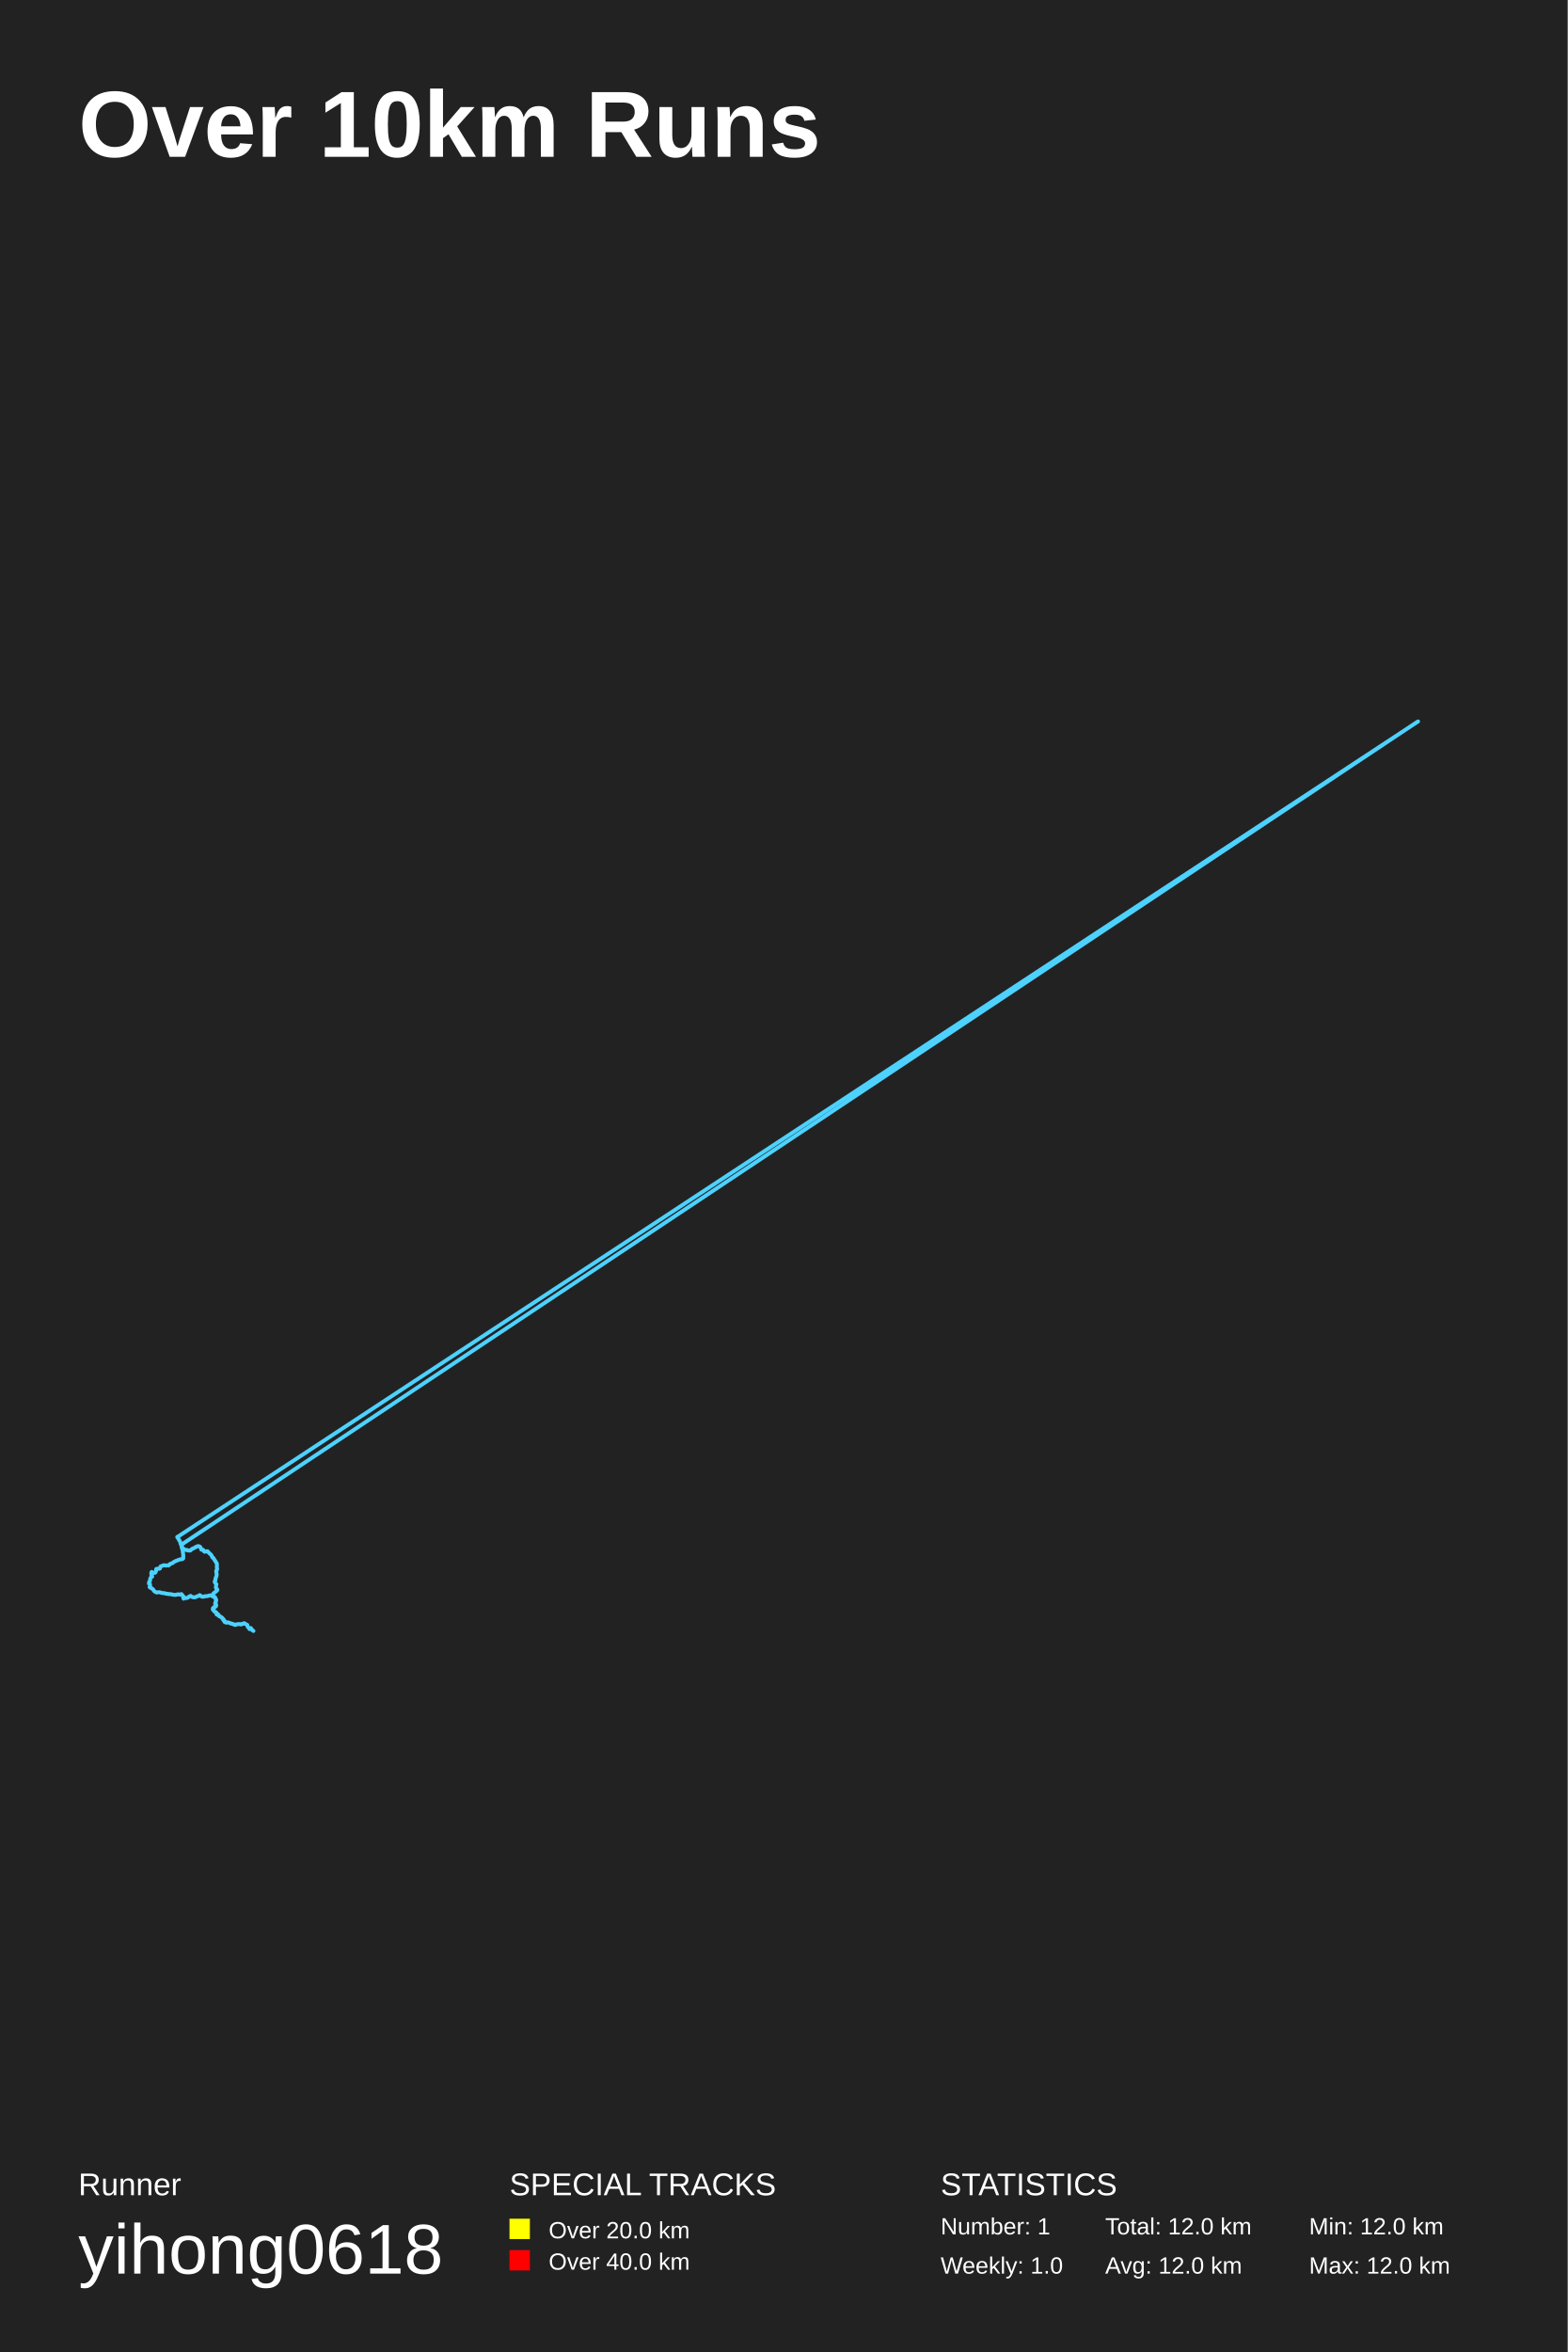
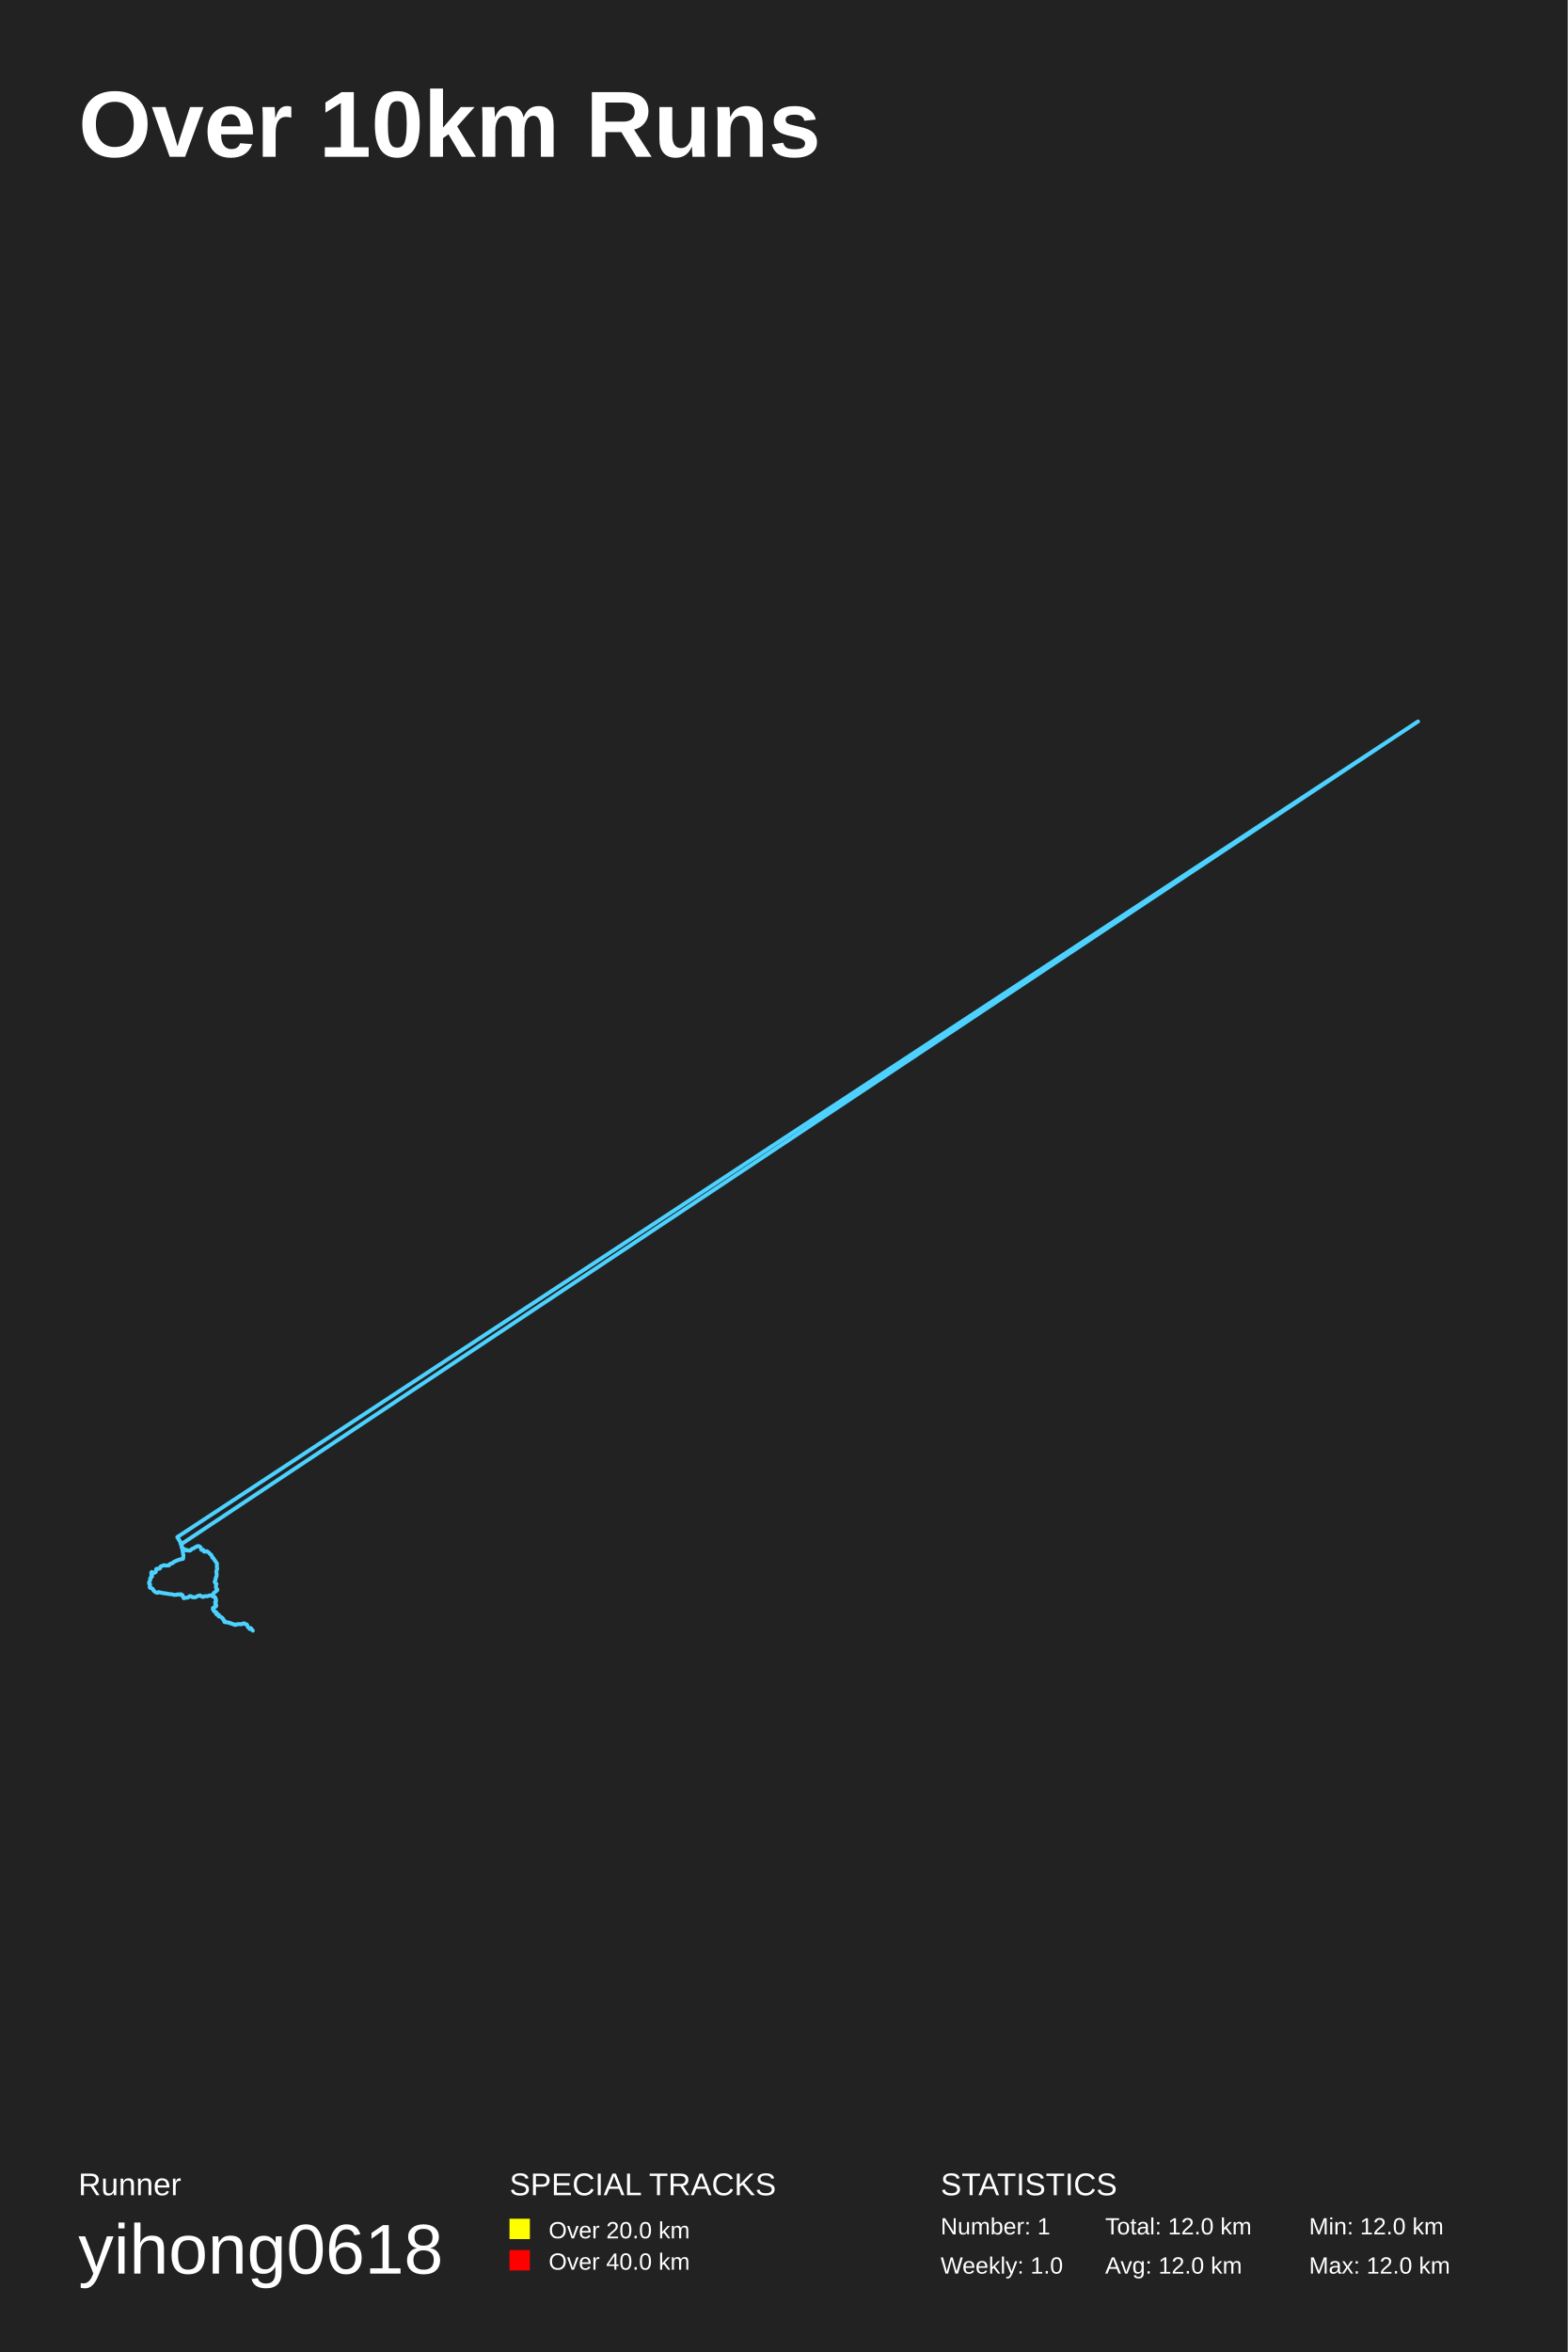
<svg xmlns="http://www.w3.org/2000/svg" baseProfile="full" height="300mm" version="1.1" viewBox="0,0,200,300" width="200mm">
  <defs />
  <rect fill="#222222" height="300" width="200" x="0" y="0" />
  <text fill="#FFFFFF" style="font-size:12px; font-family:Arial; font-weight:bold;" x="10" y="20">Over 10km Runs</text>
  <text fill="#FFFFFF" style="font-size:4px; font-family:Arial" x="10" y="280">Runner</text>
  <text fill="#FFFFFF" style="font-size:9px; font-family:Arial" x="10" y="290">yihong0618</text>
  <text fill="#FFFFFF" style="font-size:4px; font-family:Arial" x="65" y="280">SPECIAL TRACKS</text>
  <rect fill="yellow" height="2.6" width="2.6" x="65" y="283" />
  <text fill="#FFFFFF" style="font-size:3px; font-family:Arial" x="70" y="285.5">Over 20.0 km</text>
  <rect fill="red" height="2.6" width="2.6" x="65" y="287" />
  <text fill="#FFFFFF" style="font-size:3px; font-family:Arial" x="70" y="289.5">Over 40.0 km</text>
  <text fill="#FFFFFF" style="font-size:4px; font-family:Arial" x="120" y="280">STATISTICS</text>
  <text fill="#FFFFFF" style="font-size:3px; font-family:Arial" x="120" y="285">Number: 1</text>
  <text fill="#FFFFFF" style="font-size:3px; font-family:Arial" x="120" y="290">Weekly: 1.0</text>
  <text fill="#FFFFFF" style="font-size:3px; font-family:Arial" x="141" y="285">Total: 12.0 km</text>
  <text fill="#FFFFFF" style="font-size:3px; font-family:Arial" x="141" y="290">Avg: 12.0 km</text>
  <text fill="#FFFFFF" style="font-size:3px; font-family:Arial" x="167" y="285">Min: 12.0 km</text>
  <text fill="#FFFFFF" style="font-size:3px; font-family:Arial" x="167" y="290">Max: 12.0 km</text>
-   <polyline fill="none" opacity="1" points="31.167,207.085 31.058,207.08 30.949,207.122 30.849,207.169 30.721,207.206 30.635,207.154 30.512,207.154 30.388,207.159 30.236,207.175 30.098,207.222 29.965,207.259 29.842,207.185 29.676,207.143 29.581,207.09 29.414,207.075 29.286,207.006 29.148,206.948 28.996,206.943 28.863,206.974 28.654,206.88 28.602,206.764 28.54,206.669 28.426,206.558 28.388,206.427 28.269,206.295 28.222,206.274 28.103,206.221 28.003,206.169 27.884,206.095 27.875,205.995 27.78,205.937 27.642,205.937 27.623,205.763 27.571,205.647 27.452,205.626 27.338,205.531 27.262,205.415 27.153,205.31 27.157,205.152 27.281,205.005 27.438,204.973 27.566,204.815 27.528,204.704 27.452,204.588 27.457,204.446 27.533,204.299 27.542,204.146 27.566,204.004 27.481,203.877 27.409,203.735 27.286,203.651 27.229,203.656 27.257,203.651 27.229,203.661 27.224,203.667 27.224,203.661 27.21,203.667 27.214,203.672 27.219,203.667 27.129,203.503 27.157,203.398 27.195,203.287 27.272,203.203 27.343,203.15 27.462,203.066 27.576,202.971 27.69,202.866 27.728,202.771 27.671,202.671 27.576,202.592 27.533,202.423 27.566,202.323 27.571,202.218 27.609,202.065 27.519,201.965 27.481,201.918 27.395,201.812 27.419,201.623 27.495,201.539 27.49,201.391 27.523,201.228 27.604,201.101 27.623,200.954 27.656,200.822 27.618,200.712 27.614,200.596 27.59,200.501 27.59,200.348 27.694,200.206 27.699,200.074 27.656,199.932 27.675,199.784 27.666,199.616 27.671,199.431 27.181,198.673 27.11,198.662 27.072,198.589 27.015,198.494 27.001,198.457 26.982,198.367 26.929,198.315 26.858,198.251 26.787,198.188 26.735,198.151 26.678,198.067 26.549,197.978 26.483,197.867 26.407,197.856 26.293,197.888 26.198,197.914 26.079,197.92 26.008,197.846 25.96,197.741 25.898,197.672 25.794,197.667 25.699,197.646 25.713,197.614 25.732,197.625 25.723,197.614 25.689,197.646 25.67,197.64 25.699,197.667 25.68,197.64 25.699,197.63 25.699,197.619 25.628,197.514 25.609,197.44 25.566,197.34 25.547,197.319 25.485,197.277 25.409,197.23 25.343,197.235 25.286,197.203 25.257,197.203 25.181,197.24 25.105,197.272 25.058,197.309 24.982,197.309 24.915,197.361 24.834,197.414 24.782,197.451 24.734,197.461 24.658,197.493 24.582,197.535 24.478,197.577 24.383,197.667 24.288,197.767 24.188,197.777 24.122,197.767 24.008,197.767 23.941,197.762 23.965,197.741 23.993,197.756 23.955,197.756 23.903,197.741 23.827,197.688 23.775,197.714 23.699,197.688 23.608,197.667 23.528,197.667 23.442,197.561 23.38,197.525 23.357,197.498 23.342,197.482 23.266,197.398 23.195,197.382 23.2,197.388 23.186,197.366 23.176,197.298 23.205,197.203 23.167,197.145 23.114,197.066 23.091,197.008 23.048,196.945 23.024,196.84 23.005,196.745 22.943,196.576 22.891,196.492 22.825,196.424 22.806,196.344 22.749,196.25 22.682,196.16 22.663,196.097 22.63,196.102 22.639,196.113 22.644,196.113 22.63,196.107 22.639,196.102 22.658,196.107 22.706,196.018 22.692,196.028 22.616,196.034 22.63,196.049 22.62,196.065 22.625,196.055 22.625,196.049 22.63,196.044 22.635,196.039 22.639,196.039 180.91,92.025 180.815,92.083 180.815,92.083 180.815,92.083 180.819,92.078 180.629,92.199 23.119,197.045 23.186,197.145 23.167,197.272 23.19,197.388 23.209,197.503 23.281,197.604 23.3,197.756 23.314,197.872 23.338,198.072 23.366,198.246 23.38,198.362 23.38,198.541 23.371,198.683 23.376,198.778 23.252,198.868 23.057,198.889 22.92,198.921 22.787,198.963 22.63,199.036 22.492,199.079 22.383,199.126 22.273,199.179 22.15,199.247 22.098,199.3 22.05,199.342 22.05,199.342 21.998,199.379 21.917,199.416 21.813,199.421 21.713,199.489 21.627,199.537 21.589,199.616 21.513,199.679 21.404,199.658 21.28,199.669 21.176,199.69 21.062,199.679 20.962,199.637 20.858,199.663 20.782,199.679 20.701,199.732 20.601,199.753 20.501,199.79 20.449,199.874 20.425,199.969 20.411,200.053 20.359,200.064 20.321,200.1 20.245,200.106 20.131,200.09 20.031,200.095 19.922,200.132 19.926,200.174 19.931,200.248 19.917,200.316 19.893,200.364 19.888,200.422 19.865,200.501 19.803,200.601 19.675,200.59 19.599,200.622 19.513,200.675 19.428,200.669 19.404,200.617 19.371,200.622 19.342,200.569 19.328,200.564 19.361,200.496 19.38,200.517 19.318,200.548 19.304,200.654 19.304,200.817 19.361,200.97 19.418,201.101 19.295,201.149 19.185,201.307 19.147,201.486 19.143,201.628 19.024,201.791 19.005,201.997 19.124,202.044 19.143,202.15 19.152,202.255 19.086,202.434 19.19,202.518 19.314,202.582 19.451,202.65 19.57,202.792 19.665,202.934 19.841,203.066 20.021,203.129 20.169,203.087 20.359,203.087 20.549,203.156 20.748,203.193 20.957,203.214 21.048,203.219 21.176,203.282 21.333,203.287 21.466,203.308 21.632,203.335 21.794,203.329 21.931,203.377 22.079,203.403 22.254,203.424 22.44,203.43 22.601,203.377 22.711,203.345 22.877,203.398 23.024,203.382 23.129,203.319 23.228,203.424 23.361,203.577 23.361,203.761 23.428,203.914 23.551,203.772 23.77,203.84 23.974,203.782 24.131,203.64 24.316,203.556 24.464,203.677 24.635,203.735 24.867,203.74 24.991,203.688 25.157,203.609 25.333,203.567 25.471,203.456 25.609,203.54 25.746,203.656 25.884,203.667 26.017,203.651 26.146,203.598 26.326,203.593 26.488,203.577 26.64,203.53 26.749,203.498 26.901,203.503 27.053,203.577 27.191,203.609 27.314,203.635 27.447,203.746 27.485,203.914 27.58,204.056 27.566,204.235 27.504,204.404 27.471,204.578 27.59,204.715 27.557,204.873 27.414,204.983 27.272,205.047 27.214,205.194 27.276,205.378 27.367,205.537 27.533,205.631 27.656,205.747 27.652,205.895 27.842,205.916 27.913,206.063 28.055,206.163 28.241,206.269 28.369,206.385 28.483,206.516 28.597,206.664 28.687,206.827 28.858,206.943 29.044,206.938 29.224,206.985 29.395,207.059 29.571,207.106 29.737,207.148 29.894,207.243 30.06,207.254 30.222,207.185 30.402,207.159 30.588,207.159 30.749,207.169 30.892,207.127 31.034,207.085 31.163,207.038 31.291,207.138 31.424,207.19 31.547,207.259 31.566,207.401 31.633,207.528 31.752,207.649 31.837,207.796 31.913,207.775 31.98,207.733 31.98,207.649 32.046,207.728 32.122,207.838 32.222,207.954 32.331,208.028" stroke="#4DD2FF" stroke-dasharray="none" stroke-linecap="round" stroke-linejoin="round" stroke-width="0.5" />
+   <polyline fill="none" opacity="1" points="31.125,207.069 31.025,207.106 30.911,207.132 30.802,207.185 30.697,207.18 30.602,207.154 30.469,207.164 30.336,207.175 30.179,207.175 30.056,207.254 29.918,207.254 29.78,207.159 29.642,207.127 29.514,207.096 29.367,207.048 29.224,207.001 29.086,206.938 28.958,206.938 28.74,206.911 28.645,206.89 28.573,206.706 28.521,206.648 28.431,206.49 28.345,206.411 28.25,206.284 28.188,206.242 28.07,206.195 27.918,206.179 27.832,206.058 27.87,205.932 27.737,205.947 27.595,205.895 27.623,205.705 27.519,205.647 27.4,205.61 27.31,205.494 27.224,205.384 27.157,205.242 27.167,205.094 27.352,204.994 27.5,204.936 27.557,204.762 27.485,204.678 27.471,204.541 27.443,204.372 27.538,204.246 27.566,204.099 27.504,203.977 27.485,203.809 27.376,203.703 27.214,203.646 27.224,203.656 27.248,203.656 27.214,203.661 27.229,203.661 27.219,203.661 27.214,203.667 27.214,203.661 27.157,203.614 27.138,203.461 27.153,203.366 27.229,203.261 27.305,203.171 27.376,203.108 27.504,203.013 27.623,202.908 27.704,202.84 27.718,202.734 27.623,202.645 27.566,202.534 27.547,202.392 27.566,202.281 27.566,202.16 27.618,202.023 27.49,201.949 27.462,201.881 27.386,201.77 27.447,201.591 27.509,201.486 27.509,201.333 27.557,201.175 27.623,201.054 27.633,200.912 27.642,200.791 27.623,200.669 27.599,200.58 27.604,200.459 27.642,200.269 27.704,200.143 27.699,200.021 27.661,199.879 27.671,199.726 27.675,199.547 27.675,199.421 27.167,198.683 27.081,198.662 27.053,198.546 27.024,198.467 27.001,198.431 26.967,198.352 26.906,198.299 26.83,198.241 26.758,198.183 26.711,198.115 26.635,198.041 26.516,197.946 26.44,197.872 26.383,197.856 26.25,197.893 26.169,197.92 26.036,197.909 25.989,197.804 25.951,197.709 25.87,197.661 25.742,197.698 25.708,197.635 25.713,197.614 25.713,197.63 25.694,197.661 25.68,197.64 25.685,197.64 25.67,197.661 25.675,197.64 25.699,197.614 25.685,197.588 25.623,197.472 25.609,197.403 25.566,197.33 25.528,197.314 25.447,197.266 25.39,197.214 25.305,197.214 25.267,197.208 25.257,197.198 25.157,197.235 25.086,197.293 25.029,197.282 24.967,197.324 24.882,197.372 24.825,197.424 24.768,197.445 24.706,197.488 24.654,197.498 24.54,197.556 24.44,197.593 24.354,197.698 24.255,197.777 24.145,197.777 24.079,197.777 23.979,197.767 23.96,197.751 23.965,197.741 23.984,197.751 23.941,197.777 23.884,197.714 23.808,197.683 23.742,197.741 23.67,197.667 23.575,197.698 23.49,197.625 23.428,197.54 23.361,197.503 23.347,197.509 23.319,197.445 23.252,197.377 23.19,197.409 23.209,197.382 23.171,197.356 23.186,197.256 23.195,197.187 23.133,197.124 23.114,197.061 23.076,196.987 23.043,196.908 23.01,196.792 22.996,196.618 22.92,196.55 22.882,196.46 22.81,196.408 22.791,196.313 22.72,196.213 22.682,196.129 22.668,196.107 22.635,196.113 22.649,196.113 22.639,196.107 22.644,196.102 22.644,196.097 22.682,196.081 22.696,196.028 22.687,196.071 22.639,196.044 22.625,196.055 22.62,196.06 22.625,196.049 22.625,196.049 22.63,196.044 22.63,196.044 22.644,196.039 180.91,92.025 180.815,92.083 180.815,92.083 180.815,92.083 180.724,92.141 23.091,196.987 23.129,197.114 23.186,197.198 23.167,197.309 23.186,197.435 23.243,197.535 23.295,197.651 23.295,197.804 23.319,197.935 23.357,198.13 23.376,198.283 23.395,198.415 23.38,198.589 23.38,198.72 23.347,198.826 23.171,198.863 23.01,198.905 22.867,198.931 22.734,198.984 22.578,199.047 22.44,199.094 22.354,199.142 22.231,199.205 22.107,199.268 22.079,199.326 22.05,199.342 22.031,199.347 21.979,199.405 21.884,199.426 21.765,199.437 21.665,199.516 21.618,199.563 21.57,199.663 21.452,199.679 21.376,199.658 21.238,199.684 21.128,199.7 21.024,199.658 20.929,199.642 20.824,199.684 20.758,199.69 20.677,199.748 20.563,199.769 20.487,199.821 20.43,199.916 20.44,200 20.397,200.058 20.349,200.079 20.307,200.09 20.202,200.111 20.107,200.079 19.983,200.106 19.912,200.143 19.931,200.185 19.922,200.285 19.907,200.332 19.893,200.38 19.879,200.443 19.855,200.527 19.741,200.601 19.651,200.601 19.584,200.638 19.485,200.69 19.428,200.659 19.375,200.606 19.361,200.611 19.318,200.569 19.356,200.553 19.371,200.506 19.333,200.543 19.295,200.564 19.328,200.69 19.309,200.885 19.399,201.012 19.375,201.128 19.242,201.191 19.152,201.365 19.176,201.528 19.086,201.686 19.01,201.855 19.038,202.039 19.157,202.092 19.119,202.192 19.119,202.313 19.105,202.487 19.204,202.55 19.371,202.597 19.504,202.682 19.575,202.85 19.713,202.992 19.893,203.108 20.083,203.171 20.24,203.071 20.425,203.119 20.63,203.166 20.81,203.203 21.01,203.229 21.114,203.229 21.238,203.272 21.39,203.277 21.528,203.319 21.684,203.335 21.846,203.335 21.988,203.372 22.14,203.414 22.297,203.424 22.492,203.43 22.649,203.351 22.772,203.361 22.934,203.414 23.062,203.335 23.143,203.377 23.295,203.472 23.328,203.651 23.404,203.772 23.452,203.856 23.646,203.793 23.837,203.793 24.05,203.73 24.183,203.588 24.383,203.603 24.511,203.709 24.734,203.74 24.915,203.735 25.053,203.667 25.214,203.577 25.395,203.53 25.504,203.488 25.656,203.577 25.794,203.667 25.936,203.688 26.046,203.624 26.212,203.577 26.397,203.614 26.54,203.567 26.673,203.519 26.787,203.488 26.963,203.53 27.129,203.588 27.195,203.603 27.367,203.667 27.481,203.798 27.533,203.967 27.552,204.12 27.547,204.293 27.519,204.473 27.466,204.636 27.599,204.773 27.528,204.926 27.357,204.978 27.238,205.115 27.2,205.278 27.319,205.431 27.409,205.589 27.609,205.652 27.647,205.8 27.718,205.916 27.889,205.942 27.96,206.105 28.136,206.216 28.298,206.321 28.426,206.432 28.497,206.59 28.635,206.716 28.735,206.885 28.934,206.938 29.105,206.938 29.276,206.99 29.466,207.064 29.628,207.127 29.809,207.18 29.946,207.254 30.113,207.217 30.274,207.196 30.469,207.159 30.649,207.154 30.797,207.159 30.954,207.106 31.068,207.053 31.215,207.075 31.338,207.175 31.476,207.201 31.552,207.312 31.581,207.449 31.69,207.591 31.794,207.68 31.847,207.775 31.913,207.77 31.961,207.712 31.994,207.659 32.065,207.765 32.16,207.886 32.26,207.996" stroke="#4DD2FF" stroke-dasharray="none" stroke-linecap="round" stroke-linejoin="round" stroke-width="0.5" />
</svg>
